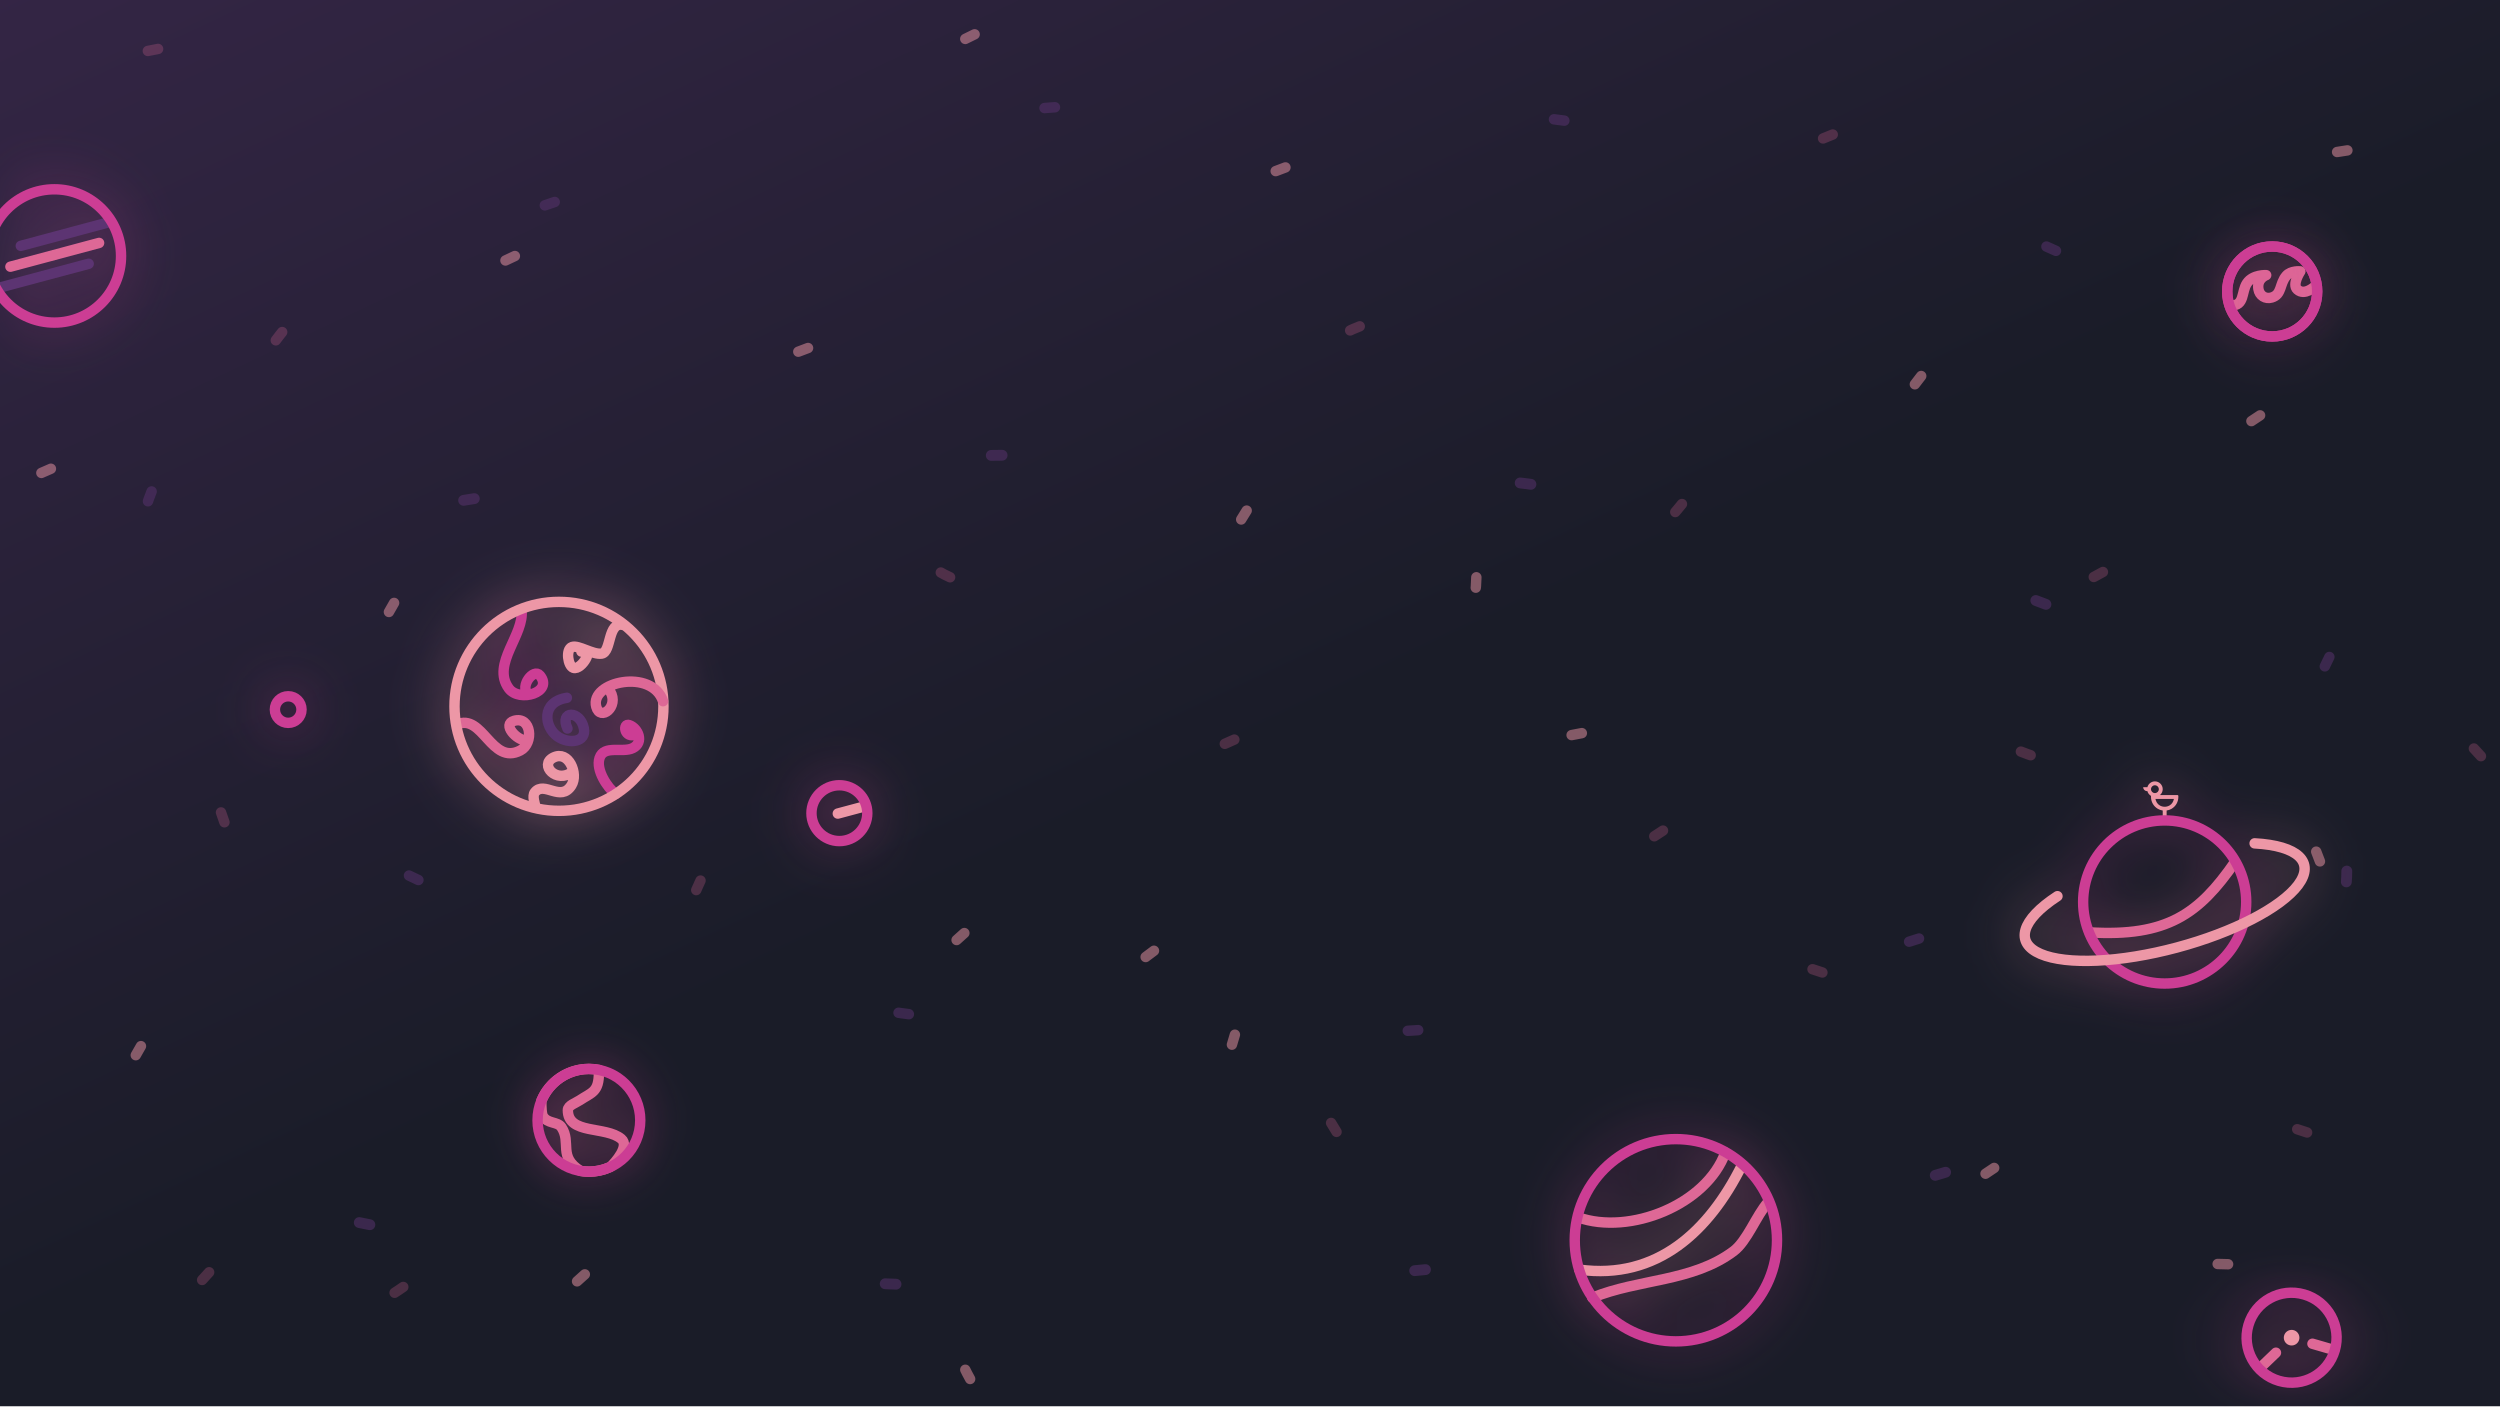
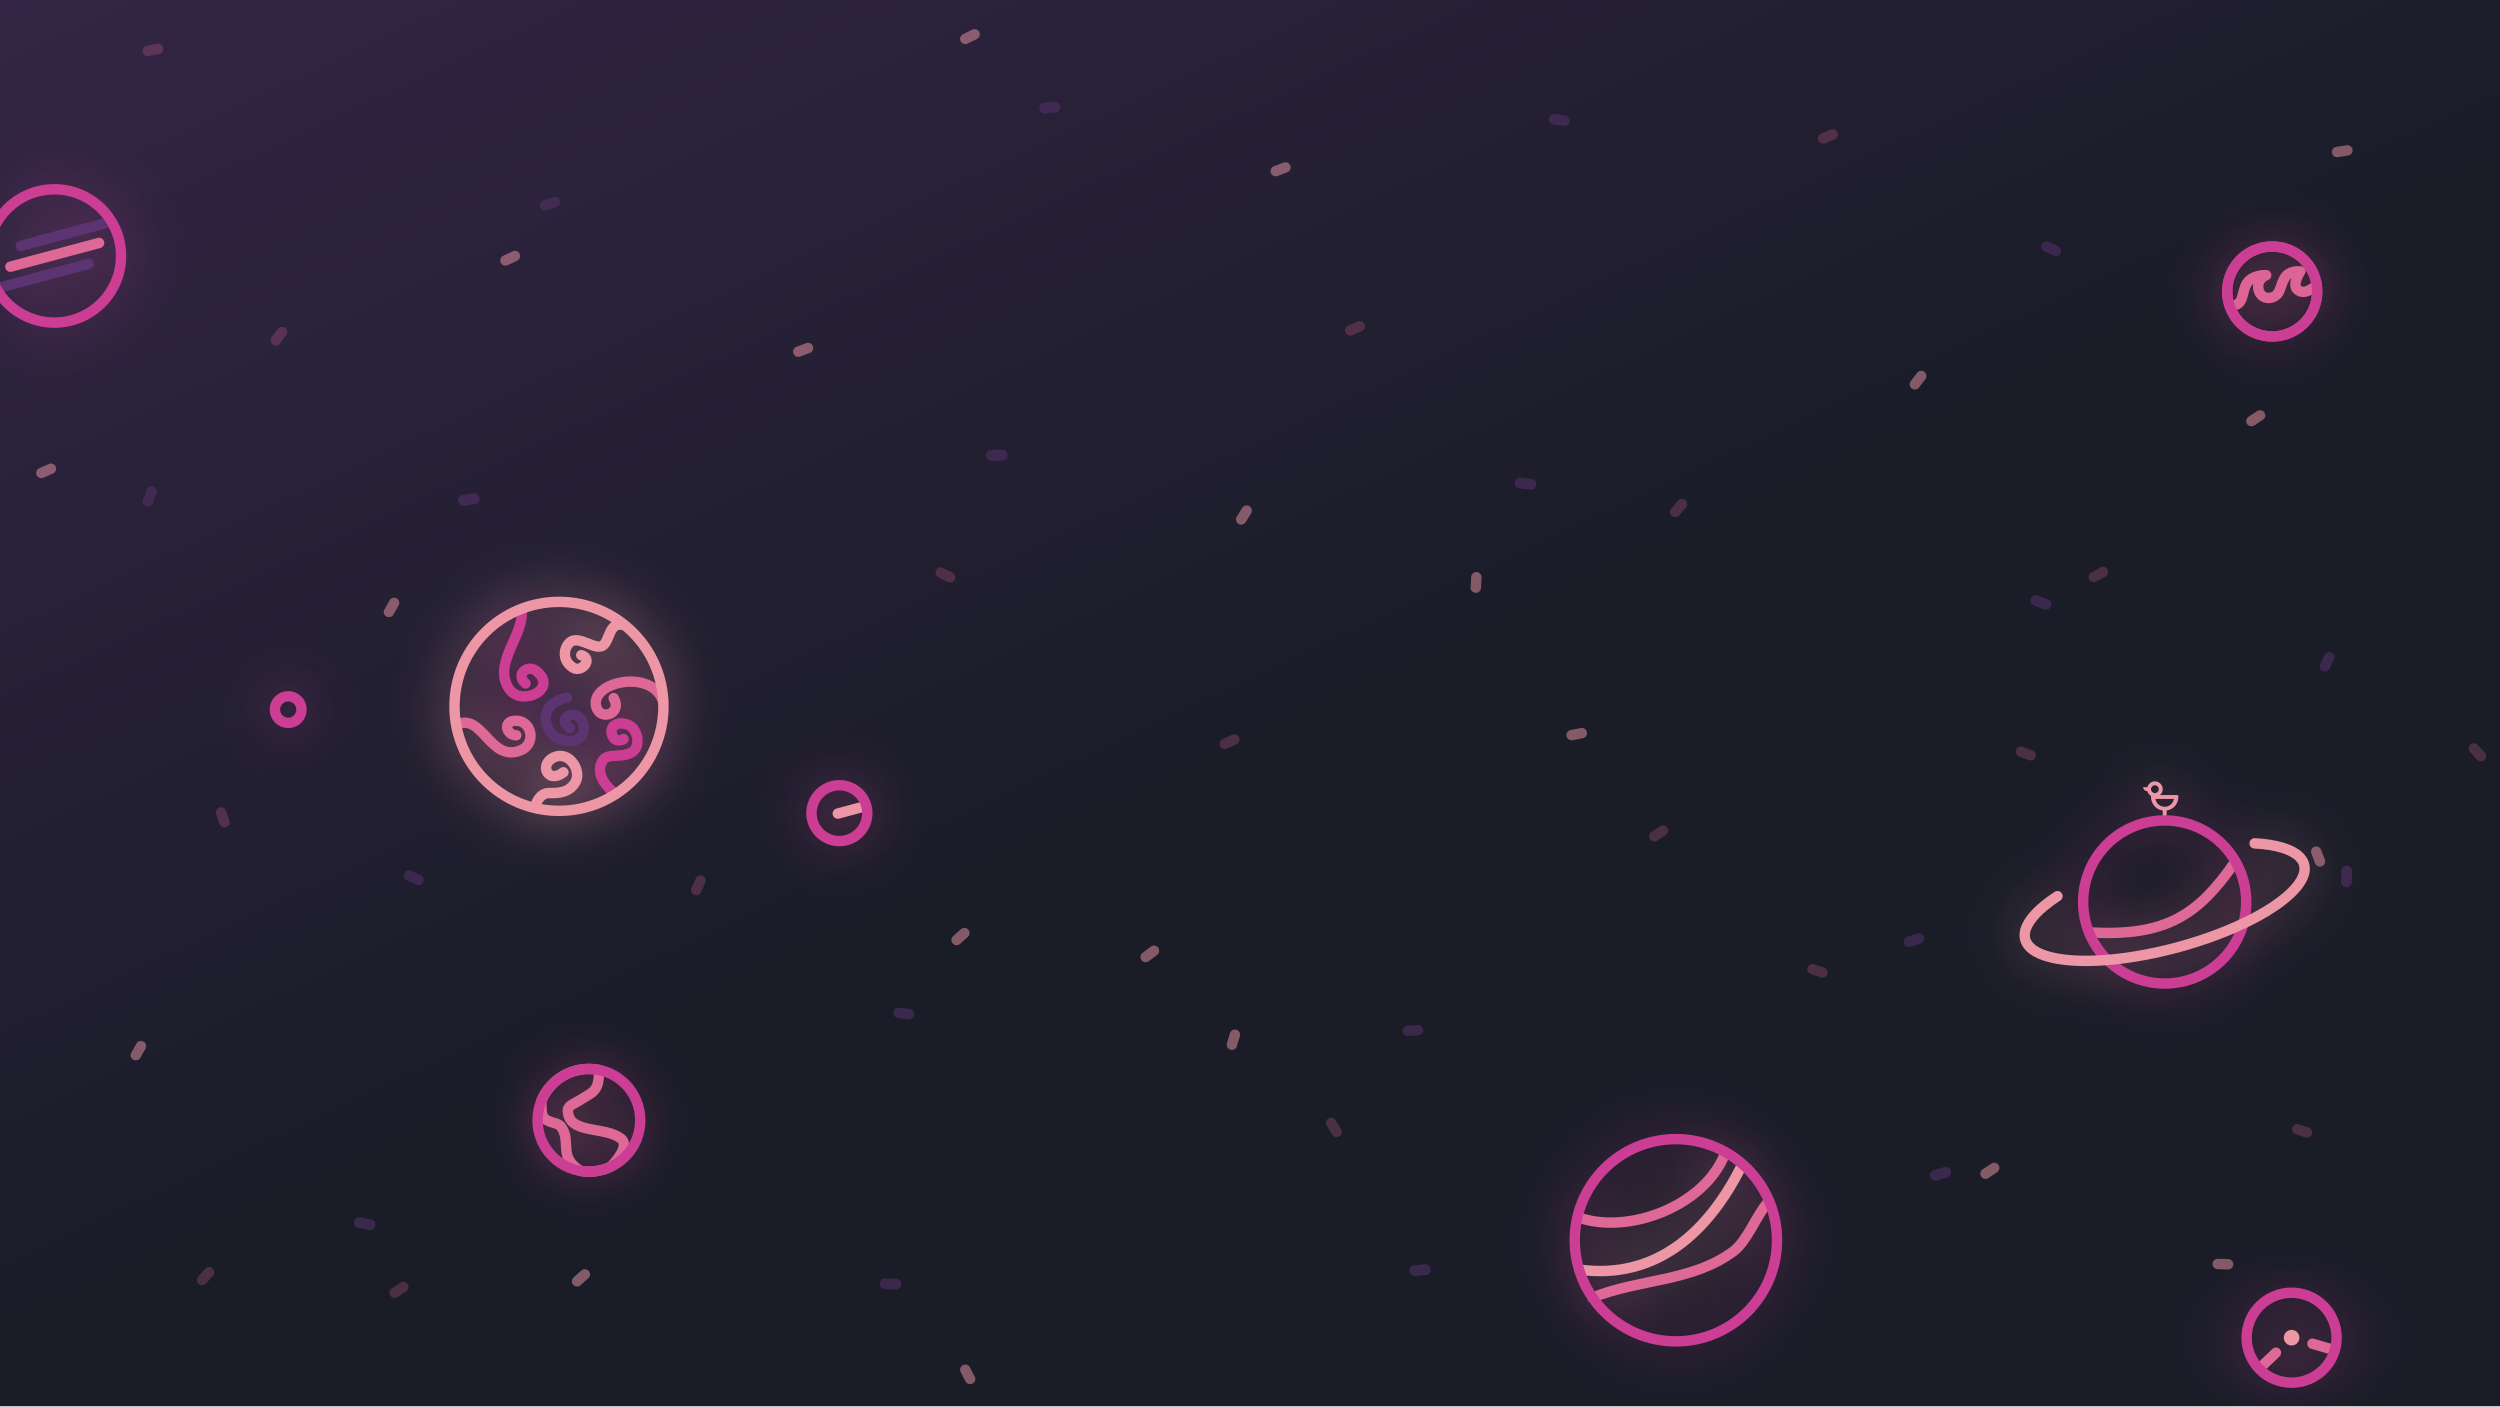
- <svg xmlns="http://www.w3.org/2000/svg" xmlns:ns1="http://www.openswatchbook.org/uri/2009/osb" xmlns:xlink="http://www.w3.org/1999/xlink" width="1920" height="1080" viewBox="0 0 1920 1080" version="1.1" id="svg8">
+ <svg xmlns="http://www.w3.org/2000/svg" xmlns:xlink="http://www.w3.org/1999/xlink" width="1920" height="1080" viewBox="0 0 1920 1080" version="1.1" id="svg8">
  <defs id="defs2">
    <linearGradient id="linearGradient6967">
      <stop style="stop-color:#5c3472;stop-opacity:1" offset="0" id="stop6963" />
      <stop style="stop-color:#1a1c28;stop-opacity:1" offset="1" id="stop6965" />
    </linearGradient>
-     <linearGradient id="linearGradient2792" ns1:paint="solid" gradientTransform="matrix(0.01739998,0,0,0.06067068,673.1244,658.8884)">
+     <linearGradient id="linearGradient2792" gradientTransform="matrix(0.01739998,0,0,0.06067068,673.1244,658.8884)">
      <stop style="stop-color:#ed97a6;stop-opacity:1;" offset="0" id="stop2790" />
    </linearGradient>
-     <linearGradient id="linearGradient2786" ns1:paint="solid" gradientTransform="matrix(3.212237,0,0,0.1208091,-6257.627,-395.4897)">
+     <linearGradient id="linearGradient2786" gradientTransform="matrix(3.212237,0,0,0.1208091,-6257.627,-395.4897)">
      <stop style="stop-color:#de6896;stop-opacity:1;" offset="0" id="stop2784" />
    </linearGradient>
-     <linearGradient id="linearGradient2780" ns1:paint="solid" gradientTransform="matrix(-0.773152,-0.5047023,0.09289138,-0.1423001,7013.434,4300.655)">
+     <linearGradient id="linearGradient2780" gradientTransform="matrix(-0.773152,-0.5047023,0.09289138,-0.1423001,7013.434,4300.655)">
      <stop style="stop-color:#cc3d94;stop-opacity:1;" offset="0" id="stop2778" />
    </linearGradient>
-     <linearGradient id="linearGradient2774" ns1:paint="solid" gradientTransform="matrix(1.446433,0,0,0.9982985,248.0054,-131.8035)">
+     <linearGradient id="linearGradient2774" gradientTransform="matrix(1.446433,0,0,0.9982985,248.0054,-131.8035)">
      <stop style="stop-color:#5c3472;stop-opacity:1;" offset="0" id="stop2772" />
    </linearGradient>
-     <linearGradient id="linearGradient2768" ns1:paint="solid" gradientTransform="matrix(1.080064,0,0,0.5635244,-379.1182,724.3409)">
+     <linearGradient id="linearGradient2768" gradientTransform="matrix(1.080064,0,0,0.5635244,-379.1182,724.3409)">
      <stop style="stop-color:#1a1c28;stop-opacity:1;" offset="0" id="stop2766" />
    </linearGradient>
    <linearGradient xlink:href="#linearGradient2768" id="linearGradient2770" x1="2177.347" y1="75" x2="2327.347" y2="75" gradientUnits="userSpaceOnUse" />
    <linearGradient xlink:href="#linearGradient2774" id="linearGradient2776" x1="2177.347" y1="225" x2="2327.347" y2="225" gradientUnits="userSpaceOnUse" />
    <linearGradient xlink:href="#linearGradient2780" id="linearGradient2782" x1="2177.347" y1="375" x2="2327.347" y2="375" gradientUnits="userSpaceOnUse" />
    <linearGradient xlink:href="#linearGradient2786" id="linearGradient2788" x1="2177.347" y1="525" x2="2327.347" y2="525" gradientUnits="userSpaceOnUse" />
    <linearGradient xlink:href="#linearGradient2792" id="linearGradient2794" x1="2177.347" y1="675" x2="2327.347" y2="675" gradientUnits="userSpaceOnUse" />
    <filter style="color-interpolation-filters:sRGB;" id="filter1233">
      <feFlood flood-opacity="0.302" flood-color="rgb(26,28,40)" result="flood" id="feFlood1223" />
      <feComposite in="flood" in2="SourceGraphic" operator="in" result="composite1" id="feComposite1225" />
      <feGaussianBlur in="composite1" stdDeviation="12" result="blur" id="feGaussianBlur1227" />
      <feOffset dx="0" dy="8" result="offset" id="feOffset1229" />
      <feComposite in="SourceGraphic" in2="offset" operator="over" result="composite2" id="feComposite1231" />
    </filter>
    <filter style="color-interpolation-filters:sRGB;" id="filter1245">
      <feFlood flood-opacity="0.302" flood-color="rgb(26,28,40)" result="flood" id="feFlood1235" />
      <feComposite in="flood" in2="SourceGraphic" operator="in" result="composite1" id="feComposite1237" />
      <feGaussianBlur in="composite1" stdDeviation="12" result="blur" id="feGaussianBlur1239" />
      <feOffset dx="0" dy="8" result="offset" id="feOffset1241" />
      <feComposite in="SourceGraphic" in2="offset" operator="over" result="composite2" id="feComposite1243" />
    </filter>
    <filter style="color-interpolation-filters:sRGB;" id="filter1257">
      <feFlood flood-opacity="0.302" flood-color="rgb(26,28,40)" result="flood" id="feFlood1247" />
      <feComposite in="flood" in2="SourceGraphic" operator="in" result="composite1" id="feComposite1249" />
      <feGaussianBlur in="composite1" stdDeviation="12" result="blur" id="feGaussianBlur1251" />
      <feOffset dx="0" dy="8" result="offset" id="feOffset1253" />
      <feComposite in="SourceGraphic" in2="offset" operator="over" result="composite2" id="feComposite1255" />
    </filter>
    <filter style="color-interpolation-filters:sRGB;" id="filter1269">
      <feFlood flood-opacity="0.302" flood-color="rgb(26,28,40)" result="flood" id="feFlood1259" />
      <feComposite in="flood" in2="SourceGraphic" operator="in" result="composite1" id="feComposite1261" />
      <feGaussianBlur in="composite1" stdDeviation="12" result="blur" id="feGaussianBlur1263" />
      <feOffset dx="0" dy="8" result="offset" id="feOffset1265" />
      <feComposite in="SourceGraphic" in2="offset" operator="over" result="composite2" id="feComposite1267" />
    </filter>
    <filter style="color-interpolation-filters:sRGB;" id="filter1281">
      <feFlood flood-opacity="0.302" flood-color="rgb(26,28,40)" result="flood" id="feFlood1271" />
      <feComposite in="flood" in2="SourceGraphic" operator="in" result="composite1" id="feComposite1273" />
      <feGaussianBlur in="composite1" stdDeviation="12" result="blur" id="feGaussianBlur1275" />
      <feOffset dx="0" dy="8" result="offset" id="feOffset1277" />
      <feComposite in="SourceGraphic" in2="offset" operator="over" result="composite2" id="feComposite1279" />
    </filter>
    <filter style="color-interpolation-filters:sRGB;" id="filter1293">
      <feFlood flood-opacity="0.302" flood-color="rgb(26,28,40)" result="flood" id="feFlood1283" />
      <feComposite in="flood" in2="SourceGraphic" operator="in" result="composite1" id="feComposite1285" />
      <feGaussianBlur in="composite1" stdDeviation="12" result="blur" id="feGaussianBlur1287" />
      <feOffset dx="0" dy="8" result="offset" id="feOffset1289" />
      <feComposite in="SourceGraphic" in2="offset" operator="over" result="composite2" id="feComposite1291" />
    </filter>
    <filter style="color-interpolation-filters:sRGB;" id="filter1305">
      <feFlood flood-opacity="0.302" flood-color="rgb(26,28,40)" result="flood" id="feFlood1295" />
      <feComposite in="flood" in2="SourceGraphic" operator="in" result="composite1" id="feComposite1297" />
      <feGaussianBlur in="composite1" stdDeviation="12" result="blur" id="feGaussianBlur1299" />
      <feOffset dx="0" dy="8" result="offset" id="feOffset1301" />
      <feComposite in="SourceGraphic" in2="offset" operator="over" result="composite2" id="feComposite1303" />
    </filter>
    <filter style="color-interpolation-filters:sRGB;" id="filter1317">
      <feFlood flood-opacity="0.302" flood-color="rgb(26,28,40)" result="flood" id="feFlood1307" />
      <feComposite in="flood" in2="SourceGraphic" operator="in" result="composite1" id="feComposite1309" />
      <feGaussianBlur in="composite1" stdDeviation="12" result="blur" id="feGaussianBlur1311" />
      <feOffset dx="0" dy="8" result="offset" id="feOffset1313" />
      <feComposite in="SourceGraphic" in2="offset" operator="over" result="composite2" id="feComposite1315" />
    </filter>
    <filter style="color-interpolation-filters:sRGB" id="filter2021" x="-0.687" y="-0.691" width="2.521" height="2.442">
      <feFlood flood-opacity="0.498" flood-color="rgb(0,0,0)" result="flood" id="feFlood2011" />
      <feComposite in="SourceGraphic" in2="flood" operator="in" result="composite1" id="feComposite2013" />
      <feGaussianBlur in="composite1" stdDeviation="22" result="blur" id="feGaussianBlur2015" />
      <feOffset dx="0" dy="0" result="offset" id="feOffset2017" />
      <feComposite in="SourceGraphic" in2="offset" operator="over" result="composite2" id="feComposite2019" />
    </filter>
    <filter style="color-interpolation-filters:sRGB" id="filter2033" x="-2.447" y="-6.509" width="6.74" height="12.073">
      <feFlood flood-opacity="0.498" flood-color="rgb(0,0,0)" result="flood" id="feFlood2023" />
      <feComposite in="SourceGraphic" in2="flood" operator="in" result="composite1" id="feComposite2025" />
      <feGaussianBlur in="composite1" stdDeviation="22" result="blur" id="feGaussianBlur2027" />
      <feOffset dx="0" dy="0" result="offset" id="feOffset2029" />
      <feComposite in="SourceGraphic" in2="offset" operator="over" result="composite2" id="feComposite2031" />
    </filter>
    <filter style="color-interpolation-filters:sRGB" id="filter2045" x="-3" y="-2.753" width="6.411" height="6.96">
      <feFlood flood-opacity="0.498" flood-color="rgb(0,0,0)" result="flood" id="feFlood2035" />
      <feComposite in="SourceGraphic" in2="flood" operator="in" result="composite1" id="feComposite2037" />
      <feGaussianBlur in="composite1" stdDeviation="22" result="blur" id="feGaussianBlur2039" />
      <feOffset dx="0" dy="0" result="offset" id="feOffset2041" />
      <feComposite in="SourceGraphic" in2="offset" operator="over" result="composite2" id="feComposite2043" />
    </filter>
    <filter style="color-interpolation-filters:sRGB" id="filter2057" x="-5.471" y="-1.642" width="11.764" height="4.721">
      <feFlood flood-opacity="0.498" flood-color="rgb(0,0,0)" result="flood" id="feFlood2047" />
      <feComposite in="SourceGraphic" in2="flood" operator="in" result="composite1" id="feComposite2049" />
      <feGaussianBlur in="composite1" stdDeviation="22" result="blur" id="feGaussianBlur2051" />
      <feOffset dx="0" dy="0" result="offset" id="feOffset2053" />
      <feComposite in="SourceGraphic" in2="offset" operator="over" result="composite2" id="feComposite2055" />
    </filter>
    <filter style="color-interpolation-filters:sRGB" id="filter2069" x="-3.554" y="-4.334" width="7.84" height="7.648">
      <feFlood flood-opacity="0.498" flood-color="rgb(0,0,0)" result="flood" id="feFlood2059" />
      <feComposite in="SourceGraphic" in2="flood" operator="in" result="composite1" id="feComposite2061" />
      <feGaussianBlur in="composite1" stdDeviation="22" result="blur" id="feGaussianBlur2063" />
      <feOffset dx="0" dy="0" result="offset" id="feOffset2065" />
      <feComposite in="SourceGraphic" in2="offset" operator="over" result="composite2" id="feComposite2067" />
    </filter>
    <filter style="color-interpolation-filters:sRGB" id="filter2081" x="-5.342" y="-3.137" width="9.67" height="5.967">
      <feFlood flood-opacity="0.498" flood-color="rgb(0,0,0)" result="flood" id="feFlood2071" />
      <feComposite in="SourceGraphic" in2="flood" operator="in" result="composite1" id="feComposite2073" />
      <feGaussianBlur in="composite1" stdDeviation="22" result="blur" id="feGaussianBlur2075" />
      <feOffset dx="0" dy="0" result="offset" id="feOffset2077" />
      <feComposite in="SourceGraphic" in2="offset" operator="over" result="composite2" id="feComposite2079" />
    </filter>
    <filter style="color-interpolation-filters:sRGB" id="filter2093" x="-4.037" y="-6.565" width="6.363" height="11.897">
      <feFlood flood-opacity="0.498" flood-color="rgb(0,0,0)" result="flood" id="feFlood2083" />
      <feComposite in="SourceGraphic" in2="flood" operator="in" result="composite1" id="feComposite2085" />
      <feGaussianBlur in="composite1" stdDeviation="22" result="blur" id="feGaussianBlur2087" />
      <feOffset dx="0" dy="0" result="offset" id="feOffset2089" />
      <feComposite in="SourceGraphic" in2="offset" operator="over" result="composite2" id="feComposite2091" />
    </filter>
    <filter style="color-interpolation-filters:sRGB" id="filter2105" x="-6.75" y="-5.851" width="13.313" height="9.544">
      <feFlood flood-opacity="0.498" flood-color="rgb(0,0,0)" result="flood" id="feFlood2095" />
      <feComposite in="SourceGraphic" in2="flood" operator="in" result="composite1" id="feComposite2097" />
      <feGaussianBlur in="composite1" stdDeviation="22" result="blur" id="feGaussianBlur2099" />
      <feOffset dx="0" dy="0" result="offset" id="feOffset2101" />
      <feComposite in="SourceGraphic" in2="offset" operator="over" result="composite2" id="feComposite2103" />
    </filter>
    <filter style="color-interpolation-filters:sRGB" id="filter2332" x="-1.183" y="-1.087" width="3.393" height="3.272">
      <feFlood flood-opacity="0.698" flood-color="rgb(0,0,0)" result="flood" id="feFlood2322" />
      <feComposite in="SourceGraphic" in2="flood" operator="in" result="composite1" id="feComposite2324" />
      <feGaussianBlur in="composite1" stdDeviation="30" result="blur" id="feGaussianBlur2326" />
      <feOffset dx="0" dy="0" result="offset" id="feOffset2328" />
      <feComposite in="SourceGraphic" in2="offset" operator="over" result="composite2" id="feComposite2330" />
    </filter>
-     <filter style="color-interpolation-filters:sRGB" id="filter2728" x="-4.85" y="-4.415" width="10.613" height="10.151">
+     <filter style="color-interpolation-filters:sRGB" id="filter2728" x="-2.543" y="-2.543" width="6.085" height="6.085">
      <feFlood flood-opacity="0.502" flood-color="rgb(0,0,0)" result="flood" id="feFlood2718" />
      <feComposite in="SourceGraphic" in2="flood" operator="in" result="composite1" id="feComposite2720" />
      <feGaussianBlur in="composite1" stdDeviation="20" result="blur" id="feGaussianBlur2722" />
      <feOffset dx="0" dy="0" result="offset" id="feOffset2724" />
      <feComposite in="SourceGraphic" in2="offset" operator="over" result="composite2" id="feComposite2726" />
    </filter>
-     <filter style="color-interpolation-filters:sRGB" id="filter2740" x="-1.427" y="-1.464" width="4.264" height="4.498">
+     <filter style="color-interpolation-filters:sRGB" id="filter2740" x="-0.618" y="-1.035" width="2.237" height="3.07">
      <feFlood flood-opacity="0.502" flood-color="rgb(0,0,0)" result="flood" id="feFlood2730" />
      <feComposite in="SourceGraphic" in2="flood" operator="in" result="composite1" id="feComposite2732" />
      <feGaussianBlur in="composite1" stdDeviation="20" result="blur" id="feGaussianBlur2734" />
      <feOffset dx="0" dy="0" result="offset" id="feOffset2736" />
      <feComposite in="SourceGraphic" in2="offset" operator="over" result="composite2" id="feComposite2738" />
    </filter>
-     <filter style="color-interpolation-filters:sRGB" id="filter2752" x="-2.274" y="-2.547" width="5.546" height="6.26">
+     <filter style="color-interpolation-filters:sRGB" id="filter2752" x="-2.46" y="-9.182" width="5.921" height="19.365">
      <feFlood flood-opacity="0.502" flood-color="rgb(0,0,0)" result="flood" id="feFlood2742" />
      <feComposite in="SourceGraphic" in2="flood" operator="in" result="composite1" id="feComposite2744" />
      <feGaussianBlur in="composite1" stdDeviation="20" result="blur" id="feGaussianBlur2746" />
      <feOffset dx="0" dy="0" result="offset" id="feOffset2748" />
      <feComposite in="SourceGraphic" in2="offset" operator="over" result="composite2" id="feComposite2750" />
    </filter>
-     <filter style="color-interpolation-filters:sRGB" id="filter2764" x="-1.343" y="-1.483" width="4.602" height="4.479">
+     <filter style="color-interpolation-filters:sRGB" id="filter2764" x="-0.704" y="-0.566" width="2.408" height="2.133">
      <feFlood flood-opacity="0.502" flood-color="rgb(0,0,0)" result="flood" id="feFlood2754" />
      <feComposite in="SourceGraphic" in2="flood" operator="in" result="composite1" id="feComposite2756" />
      <feGaussianBlur in="composite1" stdDeviation="20" result="blur" id="feGaussianBlur2758" />
      <feOffset dx="0" dy="0" result="offset" id="feOffset2760" />
      <feComposite in="SourceGraphic" in2="offset" operator="over" result="composite2" id="feComposite2762" />
    </filter>
-     <filter style="color-interpolation-filters:sRGB" id="filter2776" x="-1.328" y="-1.14" width="3.504" height="3.324">
+     <filter style="color-interpolation-filters:sRGB" id="filter2776" x="-0.357" y="-0.466" width="1.713" height="1.933">
      <feFlood flood-opacity="0.502" flood-color="rgb(0,0,0)" result="flood" id="feFlood2766" />
      <feComposite in="SourceGraphic" in2="flood" operator="in" result="composite1" id="feComposite2768" />
      <feGaussianBlur in="composite1" stdDeviation="20" result="blur" id="feGaussianBlur2770" />
      <feOffset dx="0" dy="0" result="offset" id="feOffset2772" />
      <feComposite in="SourceGraphic" in2="offset" operator="over" result="composite2" id="feComposite2774" />
    </filter>
    <filter style="color-interpolation-filters:sRGB" id="filter2788" x="-1.611" y="-2.977" width="3.373" height="6.578">
      <feFlood flood-opacity="0.502" flood-color="rgb(0,0,0)" result="flood" id="feFlood2778" />
      <feComposite in="SourceGraphic" in2="flood" operator="in" result="composite1" id="feComposite2780" />
      <feGaussianBlur in="composite1" stdDeviation="20" result="blur" id="feGaussianBlur2782" />
      <feOffset dx="0" dy="0" result="offset" id="feOffset2784" />
      <feComposite in="SourceGraphic" in2="offset" operator="over" result="composite2" id="feComposite2786" />
    </filter>
-     <filter style="color-interpolation-filters:sRGB" id="filter2800" x="-1.12" y="-1.139" width="3.689" height="3.795">
+     <filter style="color-interpolation-filters:sRGB" id="filter2800" x="-0.919" y="-1.061" width="2.838" height="3.123">
      <feFlood flood-opacity="0.502" flood-color="rgb(0,0,0)" result="flood" id="feFlood2790" />
      <feComposite in="SourceGraphic" in2="flood" operator="in" result="composite1" id="feComposite2792" />
      <feGaussianBlur in="composite1" stdDeviation="20" result="blur" id="feGaussianBlur2794" />
      <feOffset dx="0" dy="0" result="offset" id="feOffset2796" />
      <feComposite in="SourceGraphic" in2="offset" operator="over" result="composite2" id="feComposite2798" />
    </filter>
-     <filter style="color-interpolation-filters:sRGB" id="filter2812" x="-2.173" y="-5.613" width="5.223" height="12.562">
+     <filter style="color-interpolation-filters:sRGB" id="filter2812" x="-0.806" y="-1.988" width="2.612" height="4.971">
      <feFlood flood-opacity="0.502" flood-color="rgb(0,0,0)" result="flood" id="feFlood2802" />
      <feComposite in="SourceGraphic" in2="flood" operator="in" result="composite1" id="feComposite2804" />
      <feGaussianBlur in="composite1" stdDeviation="20" result="blur" id="feGaussianBlur2806" />
      <feOffset dx="0" dy="0" result="offset" id="feOffset2808" />
      <feComposite in="SourceGraphic" in2="offset" operator="over" result="composite2" id="feComposite2810" />
    </filter>
    <filter style="color-interpolation-filters:sRGB" id="filter3973" x="-0.648" y="-1.004" width="2.619" height="3.549">
      <feFlood flood-opacity="0.502" flood-color="rgb(0,0,0)" result="flood" id="feFlood3963" />
      <feComposite in="SourceGraphic" in2="flood" operator="in" result="composite1" id="feComposite3965" />
      <feGaussianBlur in="composite1" stdDeviation="20" result="blur" id="feGaussianBlur3967" />
      <feOffset dx="0" dy="0" result="offset" id="feOffset3969" />
      <feComposite in="SourceGraphic" in2="offset" operator="over" result="composite2" id="feComposite3971" />
    </filter>
-     <filter style="color-interpolation-filters:sRGB" id="filter4023" x="-1.464" y="-1.421" width="4.231" height="4.137">
+     <filter style="color-interpolation-filters:sRGB" id="filter4023" x="-0.328" y="-0.342" width="1.656" height="1.684">
      <feFlood flood-opacity="0.698" flood-color="rgb(0,0,0)" result="flood" id="feFlood4013" />
      <feComposite in="SourceGraphic" in2="flood" operator="in" result="composite1" id="feComposite4015" />
      <feGaussianBlur in="composite1" stdDeviation="20" result="blur" id="feGaussianBlur4017" />
      <feOffset dx="0" dy="0" result="offset" id="feOffset4019" />
      <feComposite in="SourceGraphic" in2="offset" operator="over" result="composite2" id="feComposite4021" />
    </filter>
    <linearGradient xlink:href="#linearGradient6967" id="linearGradient6969" x1="-934.006" y1="-1173.803" x2="82.591" y2="989.268" gradientUnits="userSpaceOnUse" />
-     <filter style="color-interpolation-filters:sRGB" id="filter7023" x="-0.523" y="-0.674" width="2.066" height="2.697">
+     <filter style="color-interpolation-filters:sRGB" id="filter7023" x="-0.466" y="-0.412" width="1.932" height="1.859">
      <feFlood flood-opacity="0.502" flood-color="rgb(0,0,0)" result="flood" id="feFlood7013" />
      <feComposite in="SourceGraphic" in2="flood" operator="in" result="composite1" id="feComposite7015" />
      <feGaussianBlur in="composite1" stdDeviation="20" result="blur" id="feGaussianBlur7017" />
      <feOffset dx="0" dy="0" result="offset" id="feOffset7019" />
      <feComposite in="SourceGraphic" in2="offset" operator="over" result="composite2" id="feComposite7021" />
    </filter>
  </defs>
  <g id="layer1">
    <rect style="fill:url(#linearGradient2770);fill-opacity:1;stroke-width:8;stroke-miterlimit:4;stroke-dasharray:none;stroke-linejoin:round" id="rect2754" width="150" height="150" x="2177.347" y="0" />
    <rect style="fill:url(#linearGradient2776);fill-opacity:1;stroke-width:8;stroke-miterlimit:4;stroke-dasharray:none;stroke-linejoin:round" id="rect2756" width="150" height="150" x="2177.347" y="150" />
    <rect style="fill:url(#linearGradient2782);fill-opacity:1;stroke-width:8;stroke-miterlimit:4;stroke-dasharray:none;stroke-linejoin:round" id="rect2758" width="150" height="150" x="2177.347" y="300" />
    <rect style="fill:url(#linearGradient2788);fill-opacity:1;stroke-width:8;stroke-miterlimit:4;stroke-dasharray:none;stroke-linejoin:round" id="rect2760" width="150" height="150" x="2177.347" y="450" />
    <rect style="fill:url(#linearGradient2794);fill-opacity:1;stroke-width:8;stroke-miterlimit:4;stroke-dasharray:none;stroke-linejoin:round" id="rect2762" width="150" height="150" x="2177.347" y="600" />
    <rect style="fill:url(#linearGradient6969);fill-opacity:1;stroke-width:8;stroke-miterlimit:4;stroke-dasharray:none;stroke-linejoin:round" id="rect42" width="1920" height="1080" x="0" y="0" />
    <path style="opacity:0.5;fill:none;stroke:url(#linearGradient2774);stroke-width:8;stroke-linecap:round;stroke-linejoin:round;stroke-miterlimit:4;stroke-dasharray:8, 384;stroke-dashoffset:0" id="path1045" d="M 1788.952,504.558 A 849.683,359.239 0 0 1 934.611,795.543 849.683,359.239 0 0 1 113.761,487.808 849.683,359.239 0 0 1 694.84,94.377 849.683,359.239 0 0 1 1709.132,271.139" />
    <ellipse style="opacity:0.5;fill:none;stroke:url(#linearGradient2774);stroke-width:8.308;stroke-linecap:round;stroke-linejoin:round;stroke-miterlimit:4;stroke-dasharray:8.308, 398.764;stroke-dashoffset:0" id="path1047" ry="319.6" rx="994.148" cy="668.981" cx="808.186" />
    <path style="opacity:0.5;fill:none;stroke:url(#linearGradient2792);stroke-width:8;stroke-linecap:round;stroke-linejoin:round;stroke-miterlimit:4;stroke-dasharray:8, 384;stroke-dashoffset:0;stroke-opacity:1" d="m -335.062,490.481 c 44.295,55.121 1305.422,-567.952 1430.269,-640.397 l 509.188,45.028 L 357.672,366.732 -106.463,1179.376 -148.459,1516.125 777.941,683.031 1044.924,250.375 C 1409.105,668.064 522.533,710.585 757.331,1080 c 176.266,0 168.301,-360.168 271.025,-458.804 87.095,-83.629 205.243,-13.871 308.663,-124.447 97.036,-103.75 49.053,-138.642 271.761,-350.925 l 508.548,-79.496 -449.419,297.584 134.544,351.864 -370.911,248.064 603.759,15.326" id="path1049" />
    <circle style="opacity:1;fill:none;stroke:url(#linearGradient2780);stroke-width:8;stroke-linecap:round;stroke-linejoin:round;stroke-miterlimit:4;stroke-dasharray:none;stroke-dashoffset:0;filter:url(#filter2728)" id="path2115" cx="221.338" cy="544.949" r="10.226" />
    <circle style="opacity:1;fill:none;stroke:url(#linearGradient2780);stroke-width:8;stroke-linecap:round;stroke-linejoin:round;stroke-miterlimit:4;stroke-dasharray:none;stroke-dashoffset:0" id="circle2165" cx="1745.052" cy="223.85" r="34.544" />
    <path style="opacity:0.25;fill:none;stroke:url(#linearGradient2786);stroke-width:8;stroke-linecap:round;stroke-linejoin:round;stroke-miterlimit:4;stroke-dasharray:8, 384;stroke-dashoffset:0;stroke-opacity:1" d="M -270.82,115.978 C -252.065,107.702 1095.208,-149.916 1095.208,-149.916 l 509.188,45.028 L 421.35,-106.829 392.393,94.286 C -78.841,433.376 249.577,634.286 235.59,894.364 L 67.357,1080 C 348.343,1032.104 442.79,875.624 522.533,710.585 L 665.541,393.432 C 835.459,574.72 918.544,298.487 1044.924,250.375 L 1448.579,86.682 C 1364.509,212.446 1341.328,407.259 1192.459,459.542 L 865.493,604.598 1037.121,886.801 C 958.807,833.163 1272.242,618.455 1722.397,381.848 L 1920,596.647 1612.316,593.884 C 1504.351,582.409 1316.674,408.725 1376.826,739.353 l 482.747,159.36" id="path2207" />
    <g id="g1036" transform="matrix(0.8472321,0,0,0.8472321,-5.225718,124.8967)" style="stroke-width:9.443;stroke-linecap:round;stroke-linejoin:round;stroke-miterlimit:4;stroke-dasharray:none;filter:url(#filter2764)">
      <path id="path986" style="fill:none;stroke:url(#linearGradient2786);stroke-width:9.443;stroke-linecap:round;stroke-linejoin:round;stroke-miterlimit:4;stroke-dasharray:none;stroke-opacity:1" d="m 539.754,821.559 c -18.838,0.102 -35.757,11.551 -42.857,29 -0.032,6.345 0.266,11.809 1.398,13.791 4.08,7.141 13.271,4.694 16.846,10.057 9.25,13.874 -3.467,26.735 17.295,39.617 2.502,0.413 5.034,0.621 7.57,0.621 6.781,-6e-5 13.48,-1.482 19.629,-4.342 4.082,-3.919 17.493,-18.797 9.798,-25.283 -14.263,-12.023 -48.523,-3.592 -48.523,-26.135 0,-4.214 7.116,-6.473 10.725,-8.879 10.93,-7.286 17.438,-7.248 17.438,-25.27 l 0.252,-2.234 c -3.067,-0.627 -6.188,-0.943 -9.318,-0.943 -0.084,-2.3e-4 -0.168,-2.3e-4 -0.252,0 z" />
      <circle style="fill:none;stroke:url(#linearGradient2780);stroke-width:9.443;stroke-linecap:round;stroke-linejoin:round;stroke-miterlimit:4;stroke-dasharray:none" id="path978" cx="540.006" cy="868.101" r="46.543" />
    </g>
    <g id="g7011" style="filter:url(#filter7023)">
      <path id="path1031" style="color:#000000;font-style:normal;font-variant:normal;font-weight:normal;font-stretch:normal;font-size:medium;line-height:normal;font-family:sans-serif;font-variant-ligatures:normal;font-variant-position:normal;font-variant-caps:normal;font-variant-numeric:normal;font-variant-alternates:normal;font-variant-east-asian:normal;font-feature-settings:normal;font-variation-settings:normal;text-indent:0;text-align:start;text-decoration:none;text-decoration-line:none;text-decoration-style:solid;text-decoration-color:#000000;letter-spacing:normal;word-spacing:normal;text-transform:none;writing-mode:lr-tb;direction:ltr;text-orientation:mixed;dominant-baseline:auto;baseline-shift:baseline;text-anchor:start;white-space:normal;shape-padding:0;shape-margin:0;inline-size:0;clip-rule:nonzero;display:inline;overflow:visible;visibility:visible;isolation:auto;mix-blend-mode:normal;color-interpolation:sRGB;color-interpolation-filters:linearRGB;solid-color:#000000;solid-opacity:1;vector-effect:none;fill:url(#linearGradient2792);fill-opacity:1;fill-rule:nonzero;stroke:none;stroke-width:3;stroke-linecap:butt;stroke-linejoin:miter;stroke-miterlimit:4;stroke-dasharray:none;stroke-dashoffset:0;stroke-opacity:1;color-rendering:auto;image-rendering:auto;shape-rendering:auto;text-rendering:auto;enable-background:accumulate;stop-color:#000000" d="m 1660.97,630.093 v -7.617 c -1.301,-0.188 -2.576,-0.611 -3.75,-1.289 -3.247,-1.874 -5.25,-5.345 -5.25,-9.094 v -0.841 c -1.36,-0.797 -2.375,-2.102 -2.783,-3.659 h -0.217 c -1.657,0 -3,-1.343 -3,-3 h 3.217 c 0.675,-2.574 3.008,-4.5 5.783,-4.5 3.296,0 6,2.704 6,6 0,1.796 -0.819,3.397 -2.083,4.5 h 13.333 c 0.414,0 0.75,0.336 0.75,0.75 v 0.75 c 0,3.749 -2.003,7.219 -5.25,9.094 -1.174,0.678 -2.449,1.101 -3.75,1.289 v 7.617 z m -6,-27 c -1.675,0 -3,1.325 -3,3 0,1.675 1.325,3 3,3 1.675,0 3,-1.325 3,-3 0,-1.675 -1.325,-3 -3,-3 z m 14.599,10.5 h -14.197 c 0.44,2.049 1.491,3.922 3.349,4.995 2.323,1.341 5.177,1.341 7.5,0 1.858,-1.073 2.909,-2.946 3.349,-4.995 z" />
      <path style="fill:none;stroke:url(#linearGradient2786);stroke-width:8;stroke-linecap:round;stroke-linejoin:round;stroke-miterlimit:4;stroke-dasharray:none;stroke-opacity:1" d="m 1604.865,716.062 c 59.377,3.537 83.863,-14.013 111.57,-53.99" id="path1010" />
      <circle style="fill:none;stroke:url(#linearGradient2780);stroke-width:8;stroke-linecap:round;stroke-linejoin:round;stroke-miterlimit:4;stroke-dasharray:none" id="path990" cx="1662.47" cy="692.722" r="62.629" />
      <path style="fill:none;stroke:url(#linearGradient2792);stroke-width:8;stroke-linecap:round;stroke-linejoin:round;stroke-miterlimit:4;stroke-dasharray:none" id="circle2161" transform="rotate(-15)" d="m 1504.916,1073.79 a 110.851,36.213 0 0 1 24.029,39.465 110.851,36.213 0 0 1 -102.413,22.355 110.851,36.213 0 0 1 -102.413,-22.355 110.851,36.213 0 0 1 24.029,-39.465" />
    </g>
    <g id="g2222" style="stroke-width:8;stroke-linejoin:round;stroke-miterlimit:4;stroke-dasharray:none;filter:url(#filter2752)" transform="translate(-57.23256,43.55661)">
      <path style="fill:none;stroke:url(#linearGradient2792);stroke-width:8;stroke-linecap:round;stroke-linejoin:round;stroke-miterlimit:4;stroke-dasharray:none;stroke-opacity:1" d="m 700.682,581.261 21.134,-5.663" id="path2121" />
      <circle style="opacity:1;fill:none;stroke:url(#linearGradient2780);stroke-width:8;stroke-linecap:round;stroke-linejoin:round;stroke-miterlimit:4;stroke-dasharray:none;stroke-dashoffset:0" id="path2119" cx="701.875" cy="580.954" r="21.444" />
    </g>
    <g id="g2137" transform="translate(-1030.161,-443.4917)" style="stroke-width:8;stroke-linejoin:round;stroke-miterlimit:4;stroke-dasharray:none;filter:url(#filter2740)">
      <path style="fill:none;stroke:url(#linearGradient2774);stroke-width:8;stroke-linecap:round;stroke-linejoin:round;stroke-miterlimit:4;stroke-dasharray:none;stroke-opacity:1" d="m 1046.161,632.31 68.101,-18.248" id="path2123" />
      <path style="fill:none;stroke:url(#linearGradient2786);stroke-width:8;stroke-linecap:round;stroke-linejoin:round;stroke-miterlimit:4;stroke-dasharray:none;stroke-opacity:1" d="m 1038.161,648.31 68.101,-18.248" id="path2129" />
      <path style="fill:none;stroke:url(#linearGradient2774);stroke-width:8;stroke-linecap:round;stroke-linejoin:round;stroke-miterlimit:4;stroke-dasharray:none;stroke-opacity:1" d="m 1030.161,664.31 68.101,-18.248" id="path2131" />
      <circle style="opacity:1;fill:none;stroke:url(#linearGradient2780);stroke-width:8;stroke-linecap:round;stroke-linejoin:round;stroke-miterlimit:4;stroke-dasharray:none;stroke-dashoffset:0" id="path2117" cx="1071.94" cy="640.062" r="51.189" />
    </g>
    <g id="g2159" transform="translate(18.99413,187.5931)" style="stroke-width:8;stroke-linecap:round;stroke-linejoin:round;stroke-miterlimit:4;stroke-dasharray:none;filter:url(#filter2776)">
      <path style="fill:none;stroke:url(#linearGradient2792);stroke-width:8;stroke-linecap:round;stroke-linejoin:round;stroke-miterlimit:4;stroke-dasharray:none;stroke-opacity:1" d="m 1193.933,787.477 c 59.92,8.153 99.76,-29.937 124.667,-79.751" id="path2151" />
      <path style="fill:none;stroke:url(#linearGradient2786);stroke-width:8;stroke-linecap:round;stroke-linejoin:round;stroke-miterlimit:4;stroke-dasharray:none;stroke-opacity:1" d="m 1203.94,809.043 c 35.6,-14.599 76.919,-12.071 108.509,-35.763 10.332,-7.749 17.342,-27.231 26.317,-37.465" id="path2153" />
      <path style="fill:none;stroke:url(#linearGradient2786);stroke-width:8;stroke-linecap:round;stroke-linejoin:round;stroke-miterlimit:4;stroke-dasharray:none;stroke-opacity:1" d="m 1193.002,747.318 c 39.642,14.046 98.574,-9.728 113.081,-49.79" id="path2155" />
      <circle style="fill:none;stroke:url(#linearGradient2780);stroke-width:8;stroke-linecap:round;stroke-linejoin:round;stroke-miterlimit:4;stroke-dasharray:none" id="circle2149" cx="1268.077" cy="764.918" r="77.673" />
    </g>
    <g id="g2218" style="stroke-width:8;stroke-linejoin:round;stroke-miterlimit:4;stroke-dasharray:none;filter:url(#filter2800)" transform="rotate(-13.81424,1759.956,1027.345)">
      <path style="fill:none;stroke:url(#linearGradient2792);stroke-width:8;stroke-linecap:round;stroke-linejoin:round;stroke-miterlimit:4;stroke-dasharray:none;stroke-opacity:1" d="m 1759.956,994.681 v 16" id="path2173" />
      <path id="path2177" style="opacity:1;fill:url(#linearGradient2792);stroke:none;stroke-width:6;stroke-linecap:round;stroke-linejoin:round;stroke-miterlimit:4;stroke-dasharray:none;stroke-dashoffset:0" d="m 1765.956,1027.345 a 6,6 0 0 1 -6,6 6,6 0 0 1 -6,-6 6,6 0 0 1 6,-6 6,6 0 0 1 6,6 z" />
      <path style="fill:none;stroke:url(#linearGradient2786);stroke-width:8;stroke-linecap:round;stroke-linejoin:round;stroke-miterlimit:4;stroke-dasharray:none;stroke-opacity:1" d="m 1788.244,1043.677 -13.856,-8" id="path2180" />
      <path style="fill:none;stroke:url(#linearGradient2786);stroke-width:8;stroke-linecap:round;stroke-linejoin:round;stroke-miterlimit:4;stroke-dasharray:none;stroke-opacity:1" d="m 1731.668,1043.677 13.856,-8" id="path2184" />
      <circle style="opacity:1;fill:none;stroke:url(#linearGradient2780);stroke-width:8;stroke-linecap:round;stroke-linejoin:round;stroke-miterlimit:4;stroke-dasharray:none;stroke-dashoffset:0" id="path2163" cx="9.729" cy="-2037.84" r="34.544" transform="rotate(120)" />
    </g>
    <path style="fill:none;stroke:url(#linearGradient2786);stroke-width:8;stroke-linecap:round;stroke-linejoin:round;stroke-miterlimit:4;stroke-dasharray:none;stroke-opacity:1;filter:url(#filter2812)" d="m 1713.228,234.563 c 10.913,0.503 7.944,-10.505 12.501,-17.176 4.558,-6.671 14.698,-6.069 14.698,-6.069 0,0 -7.244,2.501 -5.985,10.589 0.807,5.183 5.41,8.006 10.187,6.599 8.115,-2.39 5.821,-10.424 11.297,-16.761 3.504,-4.055 10.745,-3.331 10.745,-3.331 0,0 -6.697,10 -2.284,13.982 5.573,5.029 13.343,-2.356 13.343,-2.356" id="path2203" />
    <circle style="fill:none;stroke:url(#linearGradient2780);stroke-width:8;stroke-linecap:round;stroke-linejoin:round;stroke-miterlimit:4;stroke-dasharray:none;stroke-dashoffset:0;filter:url(#filter2812)" id="circle2194" cx="1745.052" cy="223.85" r="34.544" />
    <g id="g3999" style="filter:url(#filter4023)">
-       <path style="fill:none;stroke:url(#linearGradient2786);stroke-width:8;stroke-linecap:round;stroke-linejoin:round;stroke-miterlimit:4;stroke-dasharray:none;stroke-opacity:1" d="m 350.782,556.474 c 19.944,-9.167 26.533,31.593 48.891,19.871 10.529,-5.52 8.418,-26.558 -4.875,-22.76 -9.384,2.681 2.004,15.092 9.354,15.092" id="path919" />
-       <path style="fill:none;stroke:url(#linearGradient2792);stroke-width:8;stroke-linecap:round;stroke-linejoin:round;stroke-miterlimit:4;stroke-dasharray:none;stroke-opacity:1" d="m 478.659,479.99 c -12.135,-3.14 -8.923,20.89 -16.607,21.987 -6.856,0.979 -17.754,-6.748 -22.655,-5.114 -5.139,1.713 -3.243,14.636 0.963,16.038 6.401,2.134 17.076,-16.473 6.164,-12.505" id="path927" />
-       <path style="fill:none;stroke:url(#linearGradient2780);stroke-width:8;stroke-linecap:round;stroke-linejoin:round;stroke-miterlimit:4;stroke-dasharray:none;stroke-opacity:1" d="m 400.488,468.27 c 2.741,19.025 -23.402,41.514 -9.792,60.354 8.098,11.209 34.637,2.941 23.9,-9.944 -4.779,-5.734 -15.614,8.476 -9.097,14.178" id="path929" />
-       <path style="fill:none;stroke:url(#linearGradient2792);stroke-width:8;stroke-linecap:round;stroke-linejoin:round;stroke-miterlimit:4;stroke-dasharray:none;stroke-opacity:1" d="m 411.34,620.354 c -0.418,-3.011 -2.904,-8.936 -0.548,-11.881 7.195,-8.994 19.837,7.87 28.089,-5.333 5.499,-8.799 -2.065,-27.234 -13.867,-21.333 -11.214,5.607 2.583,20.277 14.421,11.07" id="path997" />
-       <path style="fill:none;stroke:url(#linearGradient2780);stroke-width:8;stroke-linecap:round;stroke-linejoin:round;stroke-miterlimit:4;stroke-dasharray:none;stroke-opacity:1" d="m 472.8,609.787 c -6.119,-4.596 -15.431,-18.401 -12.339,-27.676 3.393,-10.178 17.77,-3.684 25.576,-7.586 8.721,-4.36 4.098,-15.362 -2.836,-17.671 -4.909,-1.634 -3.838,9.198 3.395,7.655" id="path1001" />
+       <path style="fill:none;stroke:url(#linearGradient2786);stroke-width:8;stroke-linecap:round;stroke-linejoin:round;stroke-miterlimit:4;stroke-dasharray:none;stroke-opacity:1" d="m 350.782,556.474 c 19.944,-9.167 25.396,29.102 48.891,19.871 12.74,-5.005 8.876,-24.191 -4.875,-22.76 -8.7,0.905 -5.66,11.12 1.69,11.12" id="path919" />
+       <path style="fill:none;stroke:url(#linearGradient2792);stroke-width:8;stroke-linecap:round;stroke-linejoin:round;stroke-miterlimit:4;stroke-dasharray:none;stroke-opacity:1" d="m 478.659,479.99 c -12.135,-3.14 -9.941,15.452 -17.625,16.55 -6.856,0.979 -17.914,-9.012 -23.879,-2.711 -4.718,4.984 -5.081,14.137 3.204,19.072 6.402,3.813 15.409,-6.915 6.076,-9.716" id="path927" />
+       <path style="fill:none;stroke:url(#linearGradient2780);stroke-width:8;stroke-linecap:round;stroke-linejoin:round;stroke-miterlimit:4;stroke-dasharray:none;stroke-opacity:1" d="m 400.488,468.27 c 2.741,19.025 -22.308,40.77 -9.792,60.354 9.365,14.654 38.509,0.793 21.43,-13.112 -7.043,-5.734 -16.573,2.505 -8.48,9.373" id="path929" />
+       <path style="fill:none;stroke:url(#linearGradient2792);stroke-width:8;stroke-linecap:round;stroke-linejoin:round;stroke-miterlimit:4;stroke-dasharray:none;stroke-opacity:1" d="m 411.34,620.354 c -0.418,-3.011 3.273,-11.409 10.256,-11.266 8.593,0.177 15.715,-0.74 20.257,-8.304 5.342,-8.895 -5.037,-24.879 -16.838,-18.978 -11.214,5.607 -4.153,20.525 7.685,11.317" id="path997" />
+       <path style="fill:none;stroke:url(#linearGradient2780);stroke-width:8;stroke-linecap:round;stroke-linejoin:round;stroke-miterlimit:4;stroke-dasharray:none;stroke-opacity:1" d="m 472.8,609.787 c -6.119,-4.596 -14.456,-13.45 -11.365,-22.724 3.393,-10.178 13.03,-4.247 22.77,-8.756 8.848,-4.096 5.566,-18.292 -1.095,-21.301 -8.686,-3.923 -15.28,0.771 -13.071,7.222 2.492,7.275 8.871,3.368 8.871,3.368" id="path1001" />
+       <path style="fill:none;stroke:url(#linearGradient2786);stroke-width:8;stroke-linecap:round;stroke-linejoin:round;stroke-miterlimit:4;stroke-dasharray:none;stroke-opacity:1" d="m 509.199,538.524 c -8.416,-25.299 -56.451,-15.085 -51.288,4.246 3.064,11.471 20.424,5.175 13.388,-6.621" id="path1003" />
      <circle style="fill:none;stroke:url(#linearGradient2792);stroke-width:8;stroke-linecap:round;stroke-linejoin:round;stroke-miterlimit:4;stroke-dasharray:none" id="path911" cx="429.281" cy="542.477" r="80.238" />
-       <path style="fill:none;stroke:url(#linearGradient2786);stroke-width:8;stroke-linecap:round;stroke-linejoin:round;stroke-miterlimit:4;stroke-dasharray:none;stroke-opacity:1" d="m 509.199,538.524 c -8.416,-25.299 -56.451,-15.085 -51.288,4.246 3.064,11.471 17.754,0.04 10.718,-11.756" id="path1003" />
-       <path style="fill:none;stroke:url(#linearGradient2774);stroke-width:8;stroke-linecap:round;stroke-linejoin:round;stroke-miterlimit:4;stroke-dasharray:none;stroke-opacity:1" d="m 435.358,535.904 c -20.133,3.239 -17.371,22.465 -7.238,29.647 8.71,6.173 22.441,4.581 20.282,-6.215 -2.771,-13.855 -18.983,-13.919 -12.595,0.136" id="path1005" />
+       <path style="fill:none;stroke:url(#linearGradient2774);stroke-width:8;stroke-linecap:round;stroke-linejoin:round;stroke-miterlimit:4;stroke-dasharray:none;stroke-opacity:1" d="m 435.358,535.904 c -20.133,3.239 -19.504,22.349 -9.37,29.531 8.71,6.173 22.774,4.905 22.414,-6.1 -0.578,-17.689 -23.559,-9.2 -10.727,-0.261" id="path1005" />
    </g>
  </g>
</svg>
